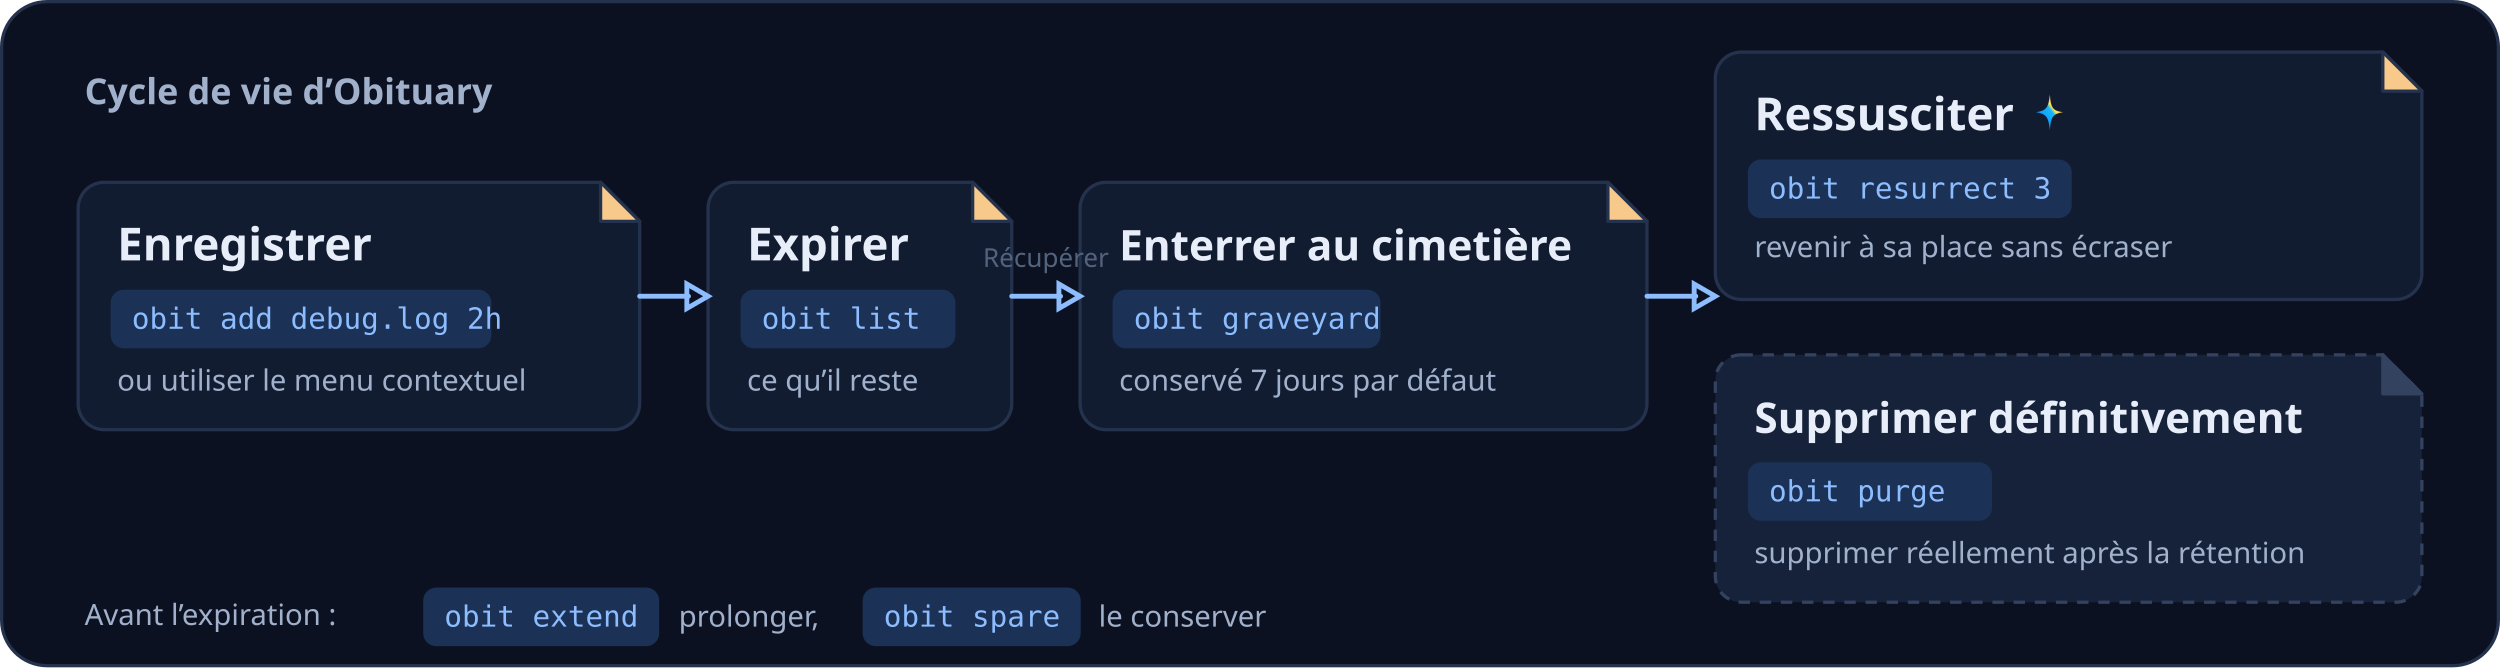
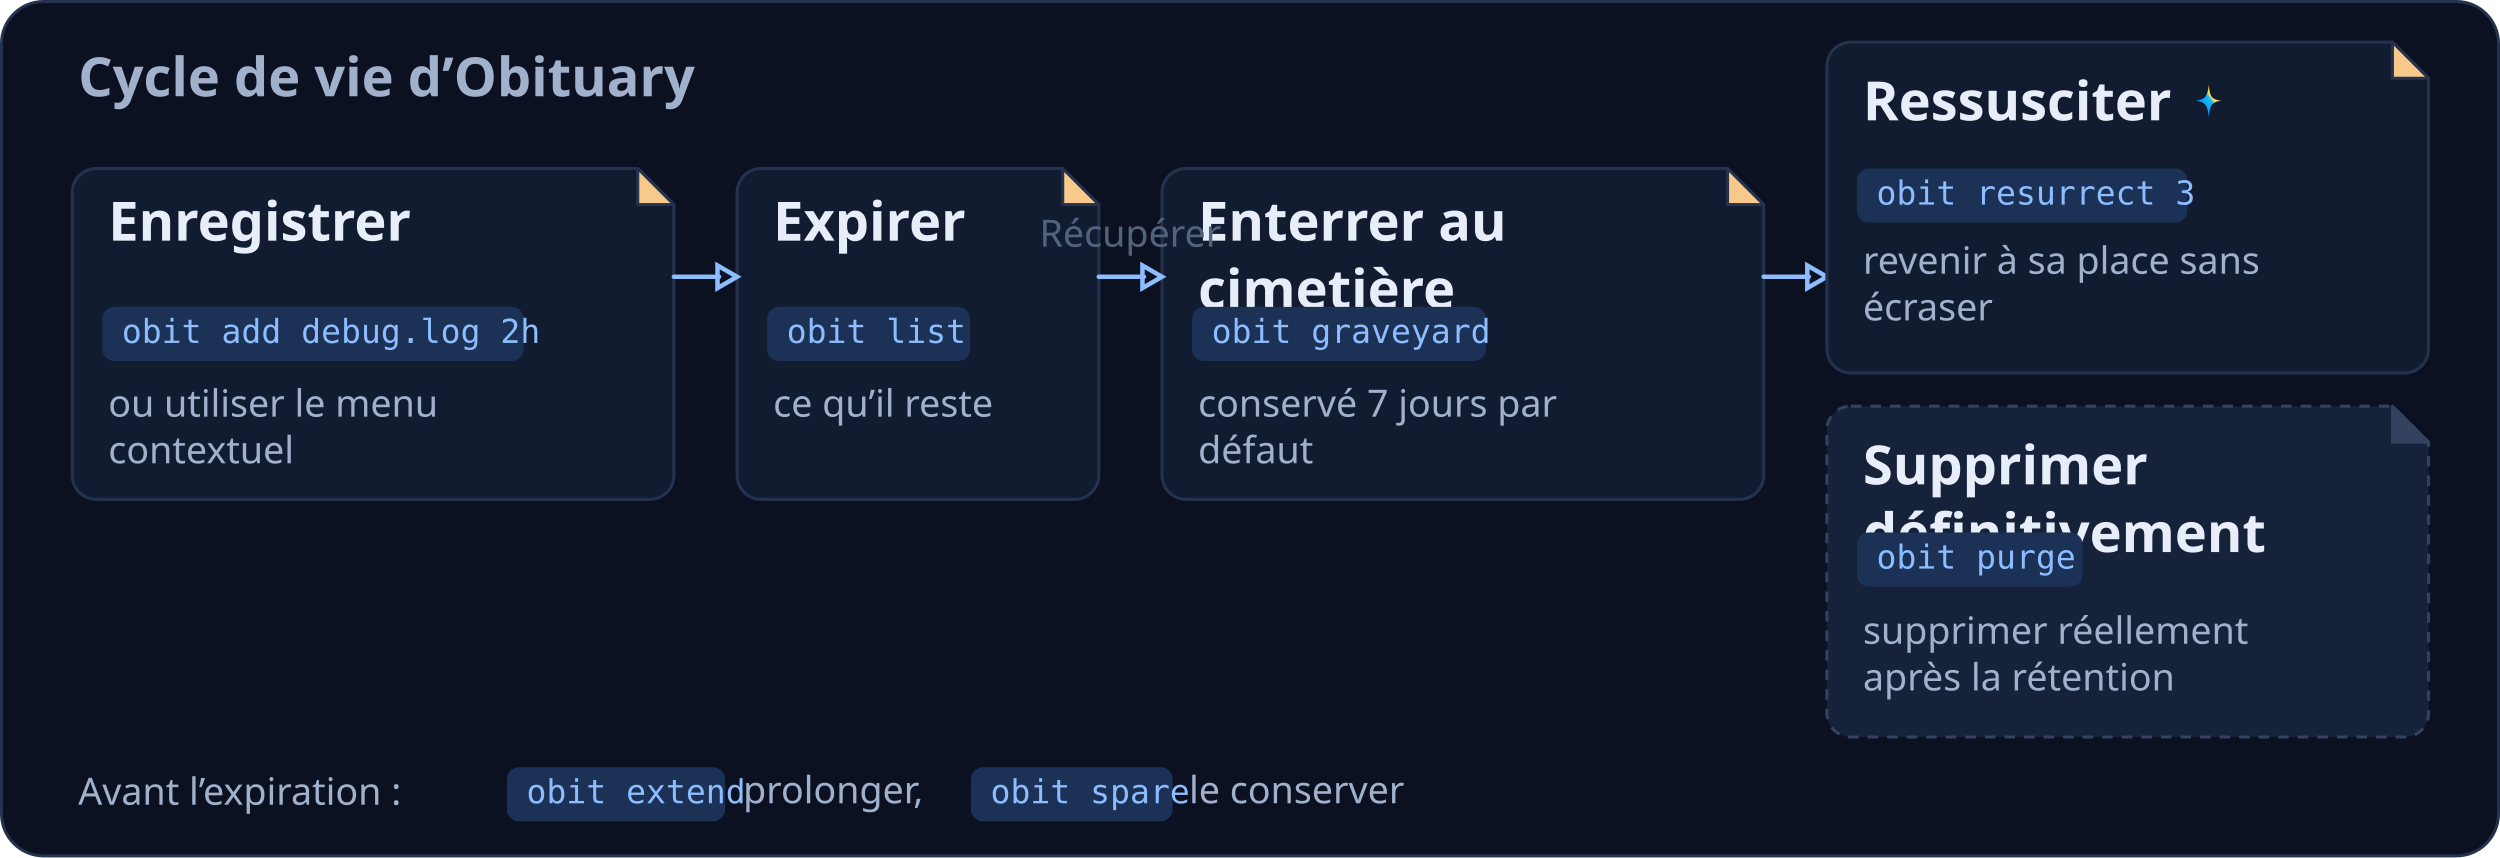
- <svg xmlns="http://www.w3.org/2000/svg" width="1536" height="410" viewBox="0 0 1536 410" role="img" aria-labelledby="title desc">
+ <svg xmlns="http://www.w3.org/2000/svg" width="1662" height="570" viewBox="0 0 1662 570" role="img" aria-labelledby="title desc">
  <defs>
    <linearGradient id="spark" x1="0" y1="1" x2="1" y2="0">
      <stop stop-color="#0876FF" />
      <stop offset=".55" stop-color="#16B8FA" />
      <stop offset=".62" stop-color="#FFE052" />
      <stop offset="1" stop-color="#FFB329" />
    </linearGradient>
  </defs>
-   <rect x="1" y="1" width="1534" height="408" rx="28" fill="#0B1120" stroke="#24324D" stroke-width="2" />
+   <rect x="1" y="1" width="1660" height="568" rx="28" fill="#0B1120" stroke="#24324D" stroke-width="2" />
  <g font-family="-apple-system, BlinkMacSystemFont, 'Segoe UI', 'Noto Sans', 'Noto Sans CJK SC', 'Noto Sans CJK TC', 'Noto Sans JP', 'Noto Sans KR', 'Noto Sans Cyrillic', 'Microsoft YaHei', 'PingFang SC', 'Hiragino Sans', 'Malgun Gothic', sans-serif">
-     <text x="52" y="64" font-family="-apple-system, BlinkMacSystemFont, 'Segoe UI', 'Noto Sans', 'Noto Sans CJK SC', 'Noto Sans CJK TC', 'Noto Sans JP', 'Noto Sans KR', 'Noto Sans Cyrillic', 'Microsoft YaHei', 'PingFang SC', 'Hiragino Sans', 'Malgun Gothic', sans-serif" font-size="22" fill="#A1B1CC" font-weight="600" id="section">Cycle de vie d’Obituary</text>
-     <path d="M64 112H369.0L393.0 136V248A16 16 0 0 1 377.0 264H64A16 16 0 0 1 48 248V128A16 16 0 0 1 64 112Z" fill="#121C31" stroke="#24324D" stroke-width="2" />
-     <path d="M369.0 112V136H393.0Z" fill="#F7C98B" stroke="#24324D" stroke-width="2" stroke-linejoin="round" />
-     <text x="72" y="160" font-family="-apple-system, BlinkMacSystemFont, 'Segoe UI', 'Noto Sans', 'Noto Sans CJK SC', 'Noto Sans CJK TC', 'Noto Sans JP', 'Noto Sans KR', 'Noto Sans Cyrillic', 'Microsoft YaHei', 'PingFang SC', 'Hiragino Sans', 'Malgun Gothic', sans-serif" font-size="28" fill="#E8EEF9" font-weight="700" id="register">Enregistrer</text>
-     <rect x="68" y="178" width="233.9" height="36" rx="8" fill="#1B3155" />
-     <text x="81" y="202" font-family="ui-monospace, 'Cascadia Code', 'SF Mono', Consolas, monospace" font-size="18" fill="#8DBDFF">obit add debug.log 2h</text>
-     <text x="72" y="240" font-family="-apple-system, BlinkMacSystemFont, 'Segoe UI', 'Noto Sans', 'Noto Sans CJK SC', 'Noto Sans CJK TC', 'Noto Sans JP', 'Noto Sans KR', 'Noto Sans Cyrillic', 'Microsoft YaHei', 'PingFang SC', 'Hiragino Sans', 'Malgun Gothic', sans-serif" font-size="18" fill="#A1B1CC" id="register_note">ou utiliser le menu contextuel</text>
-     <path d="M451.0 112H597.6L621.6 136V248A16 16 0 0 1 605.6 264H451.0A16 16 0 0 1 435.0 248V128A16 16 0 0 1 451.0 112Z" fill="#121C31" stroke="#24324D" stroke-width="2" />
-     <path d="M597.6 112V136H621.6Z" fill="#F7C98B" stroke="#24324D" stroke-width="2" stroke-linejoin="round" />
-     <text x="459.0" y="160" font-family="-apple-system, BlinkMacSystemFont, 'Segoe UI', 'Noto Sans', 'Noto Sans CJK SC', 'Noto Sans CJK TC', 'Noto Sans JP', 'Noto Sans KR', 'Noto Sans Cyrillic', 'Microsoft YaHei', 'PingFang SC', 'Hiragino Sans', 'Malgun Gothic', sans-serif" font-size="28" fill="#E8EEF9" font-weight="700" id="expire">Expirer</text>
-     <rect x="455.0" y="178" width="132" height="36" rx="8" fill="#1B3155" />
-     <text x="468.0" y="202" font-family="ui-monospace, 'Cascadia Code', 'SF Mono', Consolas, monospace" font-size="18" fill="#8DBDFF">obit list</text>
-     <text x="459.0" y="240" font-family="-apple-system, BlinkMacSystemFont, 'Segoe UI', 'Noto Sans', 'Noto Sans CJK SC', 'Noto Sans CJK TC', 'Noto Sans JP', 'Noto Sans KR', 'Noto Sans Cyrillic', 'Microsoft YaHei', 'PingFang SC', 'Hiragino Sans', 'Malgun Gothic', sans-serif" font-size="18" fill="#A1B1CC" id="expire_note">ce qu’il reste</text>
-     <path d="M679.6 112H987.9L1011.9 136V248A16 16 0 0 1 995.9 264H679.6A16 16 0 0 1 663.6 248V128A16 16 0 0 1 679.6 112Z" fill="#121C31" stroke="#24324D" stroke-width="2" />
-     <path d="M987.9 112V136H1011.9Z" fill="#F7C98B" stroke="#24324D" stroke-width="2" stroke-linejoin="round" />
-     <text x="687.6" y="160" font-family="-apple-system, BlinkMacSystemFont, 'Segoe UI', 'Noto Sans', 'Noto Sans CJK SC', 'Noto Sans CJK TC', 'Noto Sans JP', 'Noto Sans KR', 'Noto Sans Cyrillic', 'Microsoft YaHei', 'PingFang SC', 'Hiragino Sans', 'Malgun Gothic', sans-serif" font-size="26" fill="#E8EEF9" font-weight="700" id="bury">Enterrer au cimetière</text>
-     <rect x="683.6" y="178" width="164.6" height="36" rx="8" fill="#1B3155" />
-     <text x="696.6" y="202" font-family="ui-monospace, 'Cascadia Code', 'SF Mono', Consolas, monospace" font-size="18" fill="#8DBDFF">obit graveyard</text>
-     <text x="687.6" y="240" font-family="-apple-system, BlinkMacSystemFont, 'Segoe UI', 'Noto Sans', 'Noto Sans CJK SC', 'Noto Sans CJK TC', 'Noto Sans JP', 'Noto Sans KR', 'Noto Sans Cyrillic', 'Microsoft YaHei', 'PingFang SC', 'Hiragino Sans', 'Malgun Gothic', sans-serif" font-size="18" fill="#A1B1CC" id="bury_note">conservé 7 jours par défaut</text>
-     <path d="M393.0 182H423.0M435.0 182l-13 -7.5v15Z" stroke="#8DBDFF" stroke-width="3" stroke-linecap="round" fill="none" />
-     <path d="M621.6 182H651.6M663.6 182l-13 -7.5v15Z" stroke="#8DBDFF" stroke-width="3" stroke-linecap="round" fill="none" />
-     <text x="642.6" y="164" font-family="-apple-system, BlinkMacSystemFont, 'Segoe UI', 'Noto Sans', 'Noto Sans CJK SC', 'Noto Sans CJK TC', 'Noto Sans JP', 'Noto Sans KR', 'Noto Sans Cyrillic', 'Microsoft YaHei', 'PingFang SC', 'Hiragino Sans', 'Malgun Gothic', sans-serif" font-size="16" fill="#53637D" text-anchor="middle">Récupérer</text>
-     <path d="M1011.9 182H1041.9M1053.9 182l-13 -7.5v15Z" stroke="#8DBDFF" stroke-width="3" stroke-linecap="round" fill="none" />
-     <path d="M1069.9 32H1464.0L1488.0 56V168A16 16 0 0 1 1472.0 184H1069.9A16 16 0 0 1 1053.9 168V48A16 16 0 0 1 1069.9 32Z" fill="#121C31" stroke="#24324D" stroke-width="2" />
-     <path d="M1464.0 32V56H1488.0Z" fill="#F7C98B" stroke="#24324D" stroke-width="2" stroke-linejoin="round" />
-     <text x="1077.9" y="80" font-family="-apple-system, BlinkMacSystemFont, 'Segoe UI', 'Noto Sans', 'Noto Sans CJK SC', 'Noto Sans CJK TC', 'Noto Sans JP', 'Noto Sans KR', 'Noto Sans Cyrillic', 'Microsoft YaHei', 'PingFang SC', 'Hiragino Sans', 'Malgun Gothic', sans-serif" font-size="28" fill="#E8EEF9" font-weight="700" id="resurrect">Ressusciter</text>
-     <path id="resurrect-star" d="M17.6 9.4c.3 5.3 1.2 6.5 5.2 7-4 .6-4.9 2-5.2 7.1-.6-5.1-1.3-6.4-5.5-7.1 4.2-.6 4.9-1.8 5.5-7Z" fill="url(#spark)" transform="translate(1259.3 69) scale(1.55) translate(-17.5 -16.45)" />
-     <rect x="1073.9" y="98" width="199" height="36" rx="8" fill="#1B3155" />
-     <text x="1086.9" y="122" font-family="ui-monospace, 'Cascadia Code', 'SF Mono', Consolas, monospace" font-size="18" fill="#8DBDFF">obit resurrect 3</text>
-     <text x="1077.9" y="158" font-family="-apple-system, BlinkMacSystemFont, 'Segoe UI', 'Noto Sans', 'Noto Sans CJK SC', 'Noto Sans CJK TC', 'Noto Sans JP', 'Noto Sans KR', 'Noto Sans Cyrillic', 'Microsoft YaHei', 'PingFang SC', 'Hiragino Sans', 'Malgun Gothic', sans-serif" font-size="18" fill="#A1B1CC" id="resurrect-note">revenir à sa place sans écraser</text>
-     <path d="M1069.9 218H1464.0L1488.0 242V354A16 16 0 0 1 1472.0 370H1069.9A16 16 0 0 1 1053.9 354V234A16 16 0 0 1 1069.9 218Z" fill="#16213A" stroke="#33425F" stroke-width="2" stroke-dasharray="7 6" />
-     <path d="M1464.0 218V242H1488.0Z" fill="#33425F" stroke="#33425F" stroke-width="2" stroke-linejoin="round" />
-     <text x="1077.9" y="266" font-family="-apple-system, BlinkMacSystemFont, 'Segoe UI', 'Noto Sans', 'Noto Sans CJK SC', 'Noto Sans CJK TC', 'Noto Sans JP', 'Noto Sans KR', 'Noto Sans Cyrillic', 'Microsoft YaHei', 'PingFang SC', 'Hiragino Sans', 'Malgun Gothic', sans-serif" font-size="26" fill="#E8EEF9" font-weight="700" id="purge">Supprimer définitivement</text>
-     <rect x="1073.9" y="284" width="150" height="36" rx="8" fill="#1B3155" />
-     <text x="1086.9" y="308" font-family="ui-monospace, 'Cascadia Code', 'SF Mono', Consolas, monospace" font-size="18" fill="#8DBDFF">obit purge</text>
-     <text x="1077.9" y="346" font-family="-apple-system, BlinkMacSystemFont, 'Segoe UI', 'Noto Sans', 'Noto Sans CJK SC', 'Noto Sans CJK TC', 'Noto Sans JP', 'Noto Sans KR', 'Noto Sans Cyrillic', 'Microsoft YaHei', 'PingFang SC', 'Hiragino Sans', 'Malgun Gothic', sans-serif" font-size="18" fill="#A1B1CC" id="purge-note">supprimer réellement après la rétention</text>
-     <text x="52" y="384" font-family="-apple-system, BlinkMacSystemFont, 'Segoe UI', 'Noto Sans', 'Noto Sans CJK SC', 'Noto Sans CJK TC', 'Noto Sans JP', 'Noto Sans KR', 'Noto Sans Cyrillic', 'Microsoft YaHei', 'PingFang SC', 'Hiragino Sans', 'Malgun Gothic', sans-serif" font-size="18" fill="#A1B1CC" id="before">Avant l’expiration :</text>
-     <rect x="260.0" y="361" width="145" height="36" rx="8" fill="#1B3155" />
-     <text x="273.0" y="385" font-family="ui-monospace, 'Cascadia Code', 'SF Mono', Consolas, monospace" font-size="18" fill="#8DBDFF">obit extend</text>
-     <text x="417.0" y="385" font-family="-apple-system, BlinkMacSystemFont, 'Segoe UI', 'Noto Sans', 'Noto Sans CJK SC', 'Noto Sans CJK TC', 'Noto Sans JP', 'Noto Sans KR', 'Noto Sans Cyrillic', 'Microsoft YaHei', 'PingFang SC', 'Hiragino Sans', 'Malgun Gothic', sans-serif" font-size="18" fill="#A1B1CC" id="extend-note">prolonger,</text>
-     <rect x="530.0" y="361" width="134" height="36" rx="8" fill="#1B3155" />
-     <text x="543.0" y="385" font-family="ui-monospace, 'Cascadia Code', 'SF Mono', Consolas, monospace" font-size="18" fill="#8DBDFF">obit spare</text>
-     <text x="675.0" y="385" font-family="-apple-system, BlinkMacSystemFont, 'Segoe UI', 'Noto Sans', 'Noto Sans CJK SC', 'Noto Sans CJK TC', 'Noto Sans JP', 'Noto Sans KR', 'Noto Sans Cyrillic', 'Microsoft YaHei', 'PingFang SC', 'Hiragino Sans', 'Malgun Gothic', sans-serif" font-size="18" fill="#A1B1CC" id="spare-note">le conserver</text>
+     <text x="52" y="64" font-family="-apple-system, BlinkMacSystemFont, 'Segoe UI', 'Noto Sans', 'Noto Sans CJK SC', 'Noto Sans CJK TC', 'Noto Sans JP', 'Noto Sans KR', 'Noto Sans Cyrillic', 'Microsoft YaHei', 'PingFang SC', 'Hiragino Sans', 'Malgun Gothic', sans-serif" font-size="36.0" fill="#A1B1CC" font-weight="600" id="section">Cycle de vie d’Obituary</text>
+     <path d="M64 112H424L448 136V316A16 16 0 0 1 432 332H64A16 16 0 0 1 48 316V128A16 16 0 0 1 64 112Z" fill="#121C31" stroke="#24324D" stroke-width="2" />
+     <path d="M424 112V136H448Z" fill="#F7C98B" stroke="#24324D" stroke-width="2" stroke-linejoin="round" />
+     <text x="72" y="160" font-family="-apple-system, BlinkMacSystemFont, 'Segoe UI', 'Noto Sans', 'Noto Sans CJK SC', 'Noto Sans CJK TC', 'Noto Sans JP', 'Noto Sans KR', 'Noto Sans Cyrillic', 'Microsoft YaHei', 'PingFang SC', 'Hiragino Sans', 'Malgun Gothic', sans-serif" font-size="36.0" fill="#E8EEF9" font-weight="700" id="register">Enregistrer</text>
+     <rect x="68" y="204" width="280.1" height="36" rx="8" fill="#1B3155" />
+     <text x="81" y="228" font-family="ui-monospace, 'Cascadia Code', 'SF Mono', Consolas, monospace" font-size="22.0" fill="#8DBDFF">obit add debug.log 2h</text>
+     <text x="72" y="277" font-family="-apple-system, BlinkMacSystemFont, 'Segoe UI', 'Noto Sans', 'Noto Sans CJK SC', 'Noto Sans CJK TC', 'Noto Sans JP', 'Noto Sans KR', 'Noto Sans Cyrillic', 'Microsoft YaHei', 'PingFang SC', 'Hiragino Sans', 'Malgun Gothic', sans-serif" font-size="25.0" fill="#A1B1CC" id="register_note">ou utiliser le menu</text>
+     <text x="72" y="308" font-family="-apple-system, BlinkMacSystemFont, 'Segoe UI', 'Noto Sans', 'Noto Sans CJK SC', 'Noto Sans CJK TC', 'Noto Sans JP', 'Noto Sans KR', 'Noto Sans Cyrillic', 'Microsoft YaHei', 'PingFang SC', 'Hiragino Sans', 'Malgun Gothic', sans-serif" font-size="25.0" fill="#A1B1CC" id="register_note">contextuel</text>
+     <path d="M506 112H706.5L730.5 136V316A16 16 0 0 1 714.5 332H506A16 16 0 0 1 490 316V128A16 16 0 0 1 506 112Z" fill="#121C31" stroke="#24324D" stroke-width="2" />
+     <path d="M706.5 112V136H730.5Z" fill="#F7C98B" stroke="#24324D" stroke-width="2" stroke-linejoin="round" />
+     <text x="514" y="160" font-family="-apple-system, BlinkMacSystemFont, 'Segoe UI', 'Noto Sans', 'Noto Sans CJK SC', 'Noto Sans CJK TC', 'Noto Sans JP', 'Noto Sans KR', 'Noto Sans Cyrillic', 'Microsoft YaHei', 'PingFang SC', 'Hiragino Sans', 'Malgun Gothic', sans-serif" font-size="36.0" fill="#E8EEF9" font-weight="700" id="expire">Expirer</text>
+     <rect x="510" y="204" width="134.9" height="36" rx="8" fill="#1B3155" />
+     <text x="523" y="228" font-family="ui-monospace, 'Cascadia Code', 'SF Mono', Consolas, monospace" font-size="22.0" fill="#8DBDFF">obit list</text>
+     <text x="514" y="277" font-family="-apple-system, BlinkMacSystemFont, 'Segoe UI', 'Noto Sans', 'Noto Sans CJK SC', 'Noto Sans CJK TC', 'Noto Sans JP', 'Noto Sans KR', 'Noto Sans Cyrillic', 'Microsoft YaHei', 'PingFang SC', 'Hiragino Sans', 'Malgun Gothic', sans-serif" font-size="25.0" fill="#A1B1CC" id="expire_note">ce qu’il reste</text>
+     <path d="M788.5 112H1148.5L1172.5 136V316A16 16 0 0 1 1156.5 332H788.5A16 16 0 0 1 772.5 316V128A16 16 0 0 1 788.5 112Z" fill="#121C31" stroke="#24324D" stroke-width="2" />
+     <path d="M1148.5 112V136H1172.5Z" fill="#F7C98B" stroke="#24324D" stroke-width="2" stroke-linejoin="round" />
+     <text x="796.5" y="160" font-family="-apple-system, BlinkMacSystemFont, 'Segoe UI', 'Noto Sans', 'Noto Sans CJK SC', 'Noto Sans CJK TC', 'Noto Sans JP', 'Noto Sans KR', 'Noto Sans Cyrillic', 'Microsoft YaHei', 'PingFang SC', 'Hiragino Sans', 'Malgun Gothic', sans-serif" font-size="36.0" fill="#E8EEF9" font-weight="700" id="bury">Enterrer au</text>
+     <text x="796.5" y="205" font-family="-apple-system, BlinkMacSystemFont, 'Segoe UI', 'Noto Sans', 'Noto Sans CJK SC', 'Noto Sans CJK TC', 'Noto Sans JP', 'Noto Sans KR', 'Noto Sans Cyrillic', 'Microsoft YaHei', 'PingFang SC', 'Hiragino Sans', 'Malgun Gothic', sans-serif" font-size="36.0" fill="#E8EEF9" font-weight="700" id="bury">cimetière</text>
+     <rect x="792.5" y="204" width="195.4" height="36" rx="8" fill="#1B3155" />
+     <text x="805.5" y="228" font-family="ui-monospace, 'Cascadia Code', 'SF Mono', Consolas, monospace" font-size="22.0" fill="#8DBDFF">obit graveyard</text>
+     <text x="796.5" y="277" font-family="-apple-system, BlinkMacSystemFont, 'Segoe UI', 'Noto Sans', 'Noto Sans CJK SC', 'Noto Sans CJK TC', 'Noto Sans JP', 'Noto Sans KR', 'Noto Sans Cyrillic', 'Microsoft YaHei', 'PingFang SC', 'Hiragino Sans', 'Malgun Gothic', sans-serif" font-size="25.0" fill="#A1B1CC" id="bury_note">conservé 7 jours par</text>
+     <text x="796.5" y="308" font-family="-apple-system, BlinkMacSystemFont, 'Segoe UI', 'Noto Sans', 'Noto Sans CJK SC', 'Noto Sans CJK TC', 'Noto Sans JP', 'Noto Sans KR', 'Noto Sans Cyrillic', 'Microsoft YaHei', 'PingFang SC', 'Hiragino Sans', 'Malgun Gothic', sans-serif" font-size="25.0" fill="#A1B1CC" id="bury_note">défaut</text>
+     <path d="M448 184H478M490 184l-13 -7.5v15Z" stroke="#8DBDFF" stroke-width="3" stroke-linecap="round" fill="none" />
+     <path d="M730.5 184H760.5M772.5 184l-13 -7.5v15Z" stroke="#8DBDFF" stroke-width="3" stroke-linecap="round" fill="none" />
+     <text x="751.5" y="164.0" font-family="-apple-system, BlinkMacSystemFont, 'Segoe UI', 'Noto Sans', 'Noto Sans CJK SC', 'Noto Sans CJK TC', 'Noto Sans JP', 'Noto Sans KR', 'Noto Sans Cyrillic', 'Microsoft YaHei', 'PingFang SC', 'Hiragino Sans', 'Malgun Gothic', sans-serif" font-size="25.0" fill="#53637D" text-anchor="middle">Récupérer</text>
+     <path d="M1172.5 184H1202.5M1214.5 184l-13 -7.5v15Z" stroke="#8DBDFF" stroke-width="3" stroke-linecap="round" fill="none" />
+     <path d="M1230.5 28H1590.5L1614.5 52V232A16 16 0 0 1 1598.5 248H1230.5A16 16 0 0 1 1214.5 232V44A16 16 0 0 1 1230.5 28Z" fill="#121C31" stroke="#24324D" stroke-width="2" />
+     <path d="M1590.5 28V52H1614.5Z" fill="#F7C98B" stroke="#24324D" stroke-width="2" stroke-linejoin="round" />
+     <text x="1238.5" y="80" font-family="-apple-system, BlinkMacSystemFont, 'Segoe UI', 'Noto Sans', 'Noto Sans CJK SC', 'Noto Sans CJK TC', 'Noto Sans JP', 'Noto Sans KR', 'Noto Sans Cyrillic', 'Microsoft YaHei', 'PingFang SC', 'Hiragino Sans', 'Malgun Gothic', sans-serif" font-size="36.0" fill="#E8EEF9" font-weight="700" id="resurrect">Ressusciter</text>
+     <path id="resurrect-star" d="M17.6 9.4c.3 5.3 1.2 6.5 5.2 7-4 .6-4.9 2-5.2 7.1-.6-5.1-1.3-6.4-5.5-7.1 4.2-.6 4.9-1.8 5.5-7Z" fill="url(#spark)" transform="translate(1468.3 67) scale(1.55) translate(-17.5 -16.45)" />
+     <rect x="1234.5" y="112" width="219.6" height="36" rx="8" fill="#1B3155" />
+     <text x="1247.5" y="136" font-family="ui-monospace, 'Cascadia Code', 'SF Mono', Consolas, monospace" font-size="22.0" fill="#8DBDFF">obit resurrect 3</text>
+     <text x="1238.5" y="182" font-family="-apple-system, BlinkMacSystemFont, 'Segoe UI', 'Noto Sans', 'Noto Sans CJK SC', 'Noto Sans CJK TC', 'Noto Sans JP', 'Noto Sans KR', 'Noto Sans Cyrillic', 'Microsoft YaHei', 'PingFang SC', 'Hiragino Sans', 'Malgun Gothic', sans-serif" font-size="25.0" fill="#A1B1CC" id="resurrect-note">revenir à sa place sans</text>
+     <text x="1238.5" y="213" font-family="-apple-system, BlinkMacSystemFont, 'Segoe UI', 'Noto Sans', 'Noto Sans CJK SC', 'Noto Sans CJK TC', 'Noto Sans JP', 'Noto Sans KR', 'Noto Sans Cyrillic', 'Microsoft YaHei', 'PingFang SC', 'Hiragino Sans', 'Malgun Gothic', sans-serif" font-size="25.0" fill="#A1B1CC" id="resurrect-note">écraser</text>
+     <path d="M1230.5 270H1590.5L1614.5 294V474A16 16 0 0 1 1598.5 490H1230.5A16 16 0 0 1 1214.5 474V286A16 16 0 0 1 1230.5 270Z" fill="#16213A" stroke="#33425F" stroke-width="2" stroke-dasharray="7 6" />
+     <path d="M1590.5 270V294H1614.5Z" fill="#33425F" stroke="#33425F" stroke-width="2" stroke-linejoin="round" />
+     <text x="1238.5" y="322" font-family="-apple-system, BlinkMacSystemFont, 'Segoe UI', 'Noto Sans', 'Noto Sans CJK SC', 'Noto Sans CJK TC', 'Noto Sans JP', 'Noto Sans KR', 'Noto Sans Cyrillic', 'Microsoft YaHei', 'PingFang SC', 'Hiragino Sans', 'Malgun Gothic', sans-serif" font-size="36.0" fill="#E8EEF9" font-weight="700" id="purge">Supprimer</text>
+     <text x="1238.5" y="367" font-family="-apple-system, BlinkMacSystemFont, 'Segoe UI', 'Noto Sans', 'Noto Sans CJK SC', 'Noto Sans CJK TC', 'Noto Sans JP', 'Noto Sans KR', 'Noto Sans Cyrillic', 'Microsoft YaHei', 'PingFang SC', 'Hiragino Sans', 'Malgun Gothic', sans-serif" font-size="36.0" fill="#E8EEF9" font-weight="700" id="purge">définitivement</text>
+     <rect x="1234.5" y="354" width="150" height="36" rx="8" fill="#1B3155" />
+     <text x="1247.5" y="378" font-family="ui-monospace, 'Cascadia Code', 'SF Mono', Consolas, monospace" font-size="22.0" fill="#8DBDFF">obit purge</text>
+     <text x="1238.5" y="428" font-family="-apple-system, BlinkMacSystemFont, 'Segoe UI', 'Noto Sans', 'Noto Sans CJK SC', 'Noto Sans CJK TC', 'Noto Sans JP', 'Noto Sans KR', 'Noto Sans Cyrillic', 'Microsoft YaHei', 'PingFang SC', 'Hiragino Sans', 'Malgun Gothic', sans-serif" font-size="25.0" fill="#A1B1CC" id="purge-note">supprimer réellement</text>
+     <text x="1238.5" y="459" font-family="-apple-system, BlinkMacSystemFont, 'Segoe UI', 'Noto Sans', 'Noto Sans CJK SC', 'Noto Sans CJK TC', 'Noto Sans JP', 'Noto Sans KR', 'Noto Sans Cyrillic', 'Microsoft YaHei', 'PingFang SC', 'Hiragino Sans', 'Malgun Gothic', sans-serif" font-size="25.0" fill="#A1B1CC" id="purge-note">après la rétention</text>
+     <text x="52" y="535" font-family="-apple-system, BlinkMacSystemFont, 'Segoe UI', 'Noto Sans', 'Noto Sans CJK SC', 'Noto Sans CJK TC', 'Noto Sans JP', 'Noto Sans KR', 'Noto Sans Cyrillic', 'Microsoft YaHei', 'PingFang SC', 'Hiragino Sans', 'Malgun Gothic', sans-serif" font-size="25.0" fill="#A1B1CC" id="before">Avant l’expiration :</text>
+     <rect x="337" y="510" width="145" height="36" rx="8" fill="#1B3155" />
+     <text x="350" y="534" font-family="ui-monospace, 'Cascadia Code', 'SF Mono', Consolas, monospace" font-size="22.0" fill="#8DBDFF">obit extend</text>
+     <text x="494" y="534" font-family="-apple-system, BlinkMacSystemFont, 'Segoe UI', 'Noto Sans', 'Noto Sans CJK SC', 'Noto Sans CJK TC', 'Noto Sans JP', 'Noto Sans KR', 'Noto Sans Cyrillic', 'Microsoft YaHei', 'PingFang SC', 'Hiragino Sans', 'Malgun Gothic', sans-serif" font-size="25.0" fill="#A1B1CC" id="extend-note">prolonger,</text>
+     <rect x="645.5" y="510" width="134" height="36" rx="8" fill="#1B3155" />
+     <text x="658.5" y="534" font-family="ui-monospace, 'Cascadia Code', 'SF Mono', Consolas, monospace" font-size="22.0" fill="#8DBDFF">obit spare</text>
+     <text x="790.5" y="534" font-family="-apple-system, BlinkMacSystemFont, 'Segoe UI', 'Noto Sans', 'Noto Sans CJK SC', 'Noto Sans CJK TC', 'Noto Sans JP', 'Noto Sans KR', 'Noto Sans Cyrillic', 'Microsoft YaHei', 'PingFang SC', 'Hiragino Sans', 'Malgun Gothic', sans-serif" font-size="25.0" fill="#A1B1CC" id="spare-note">le conserver</text>
  </g>
</svg>
